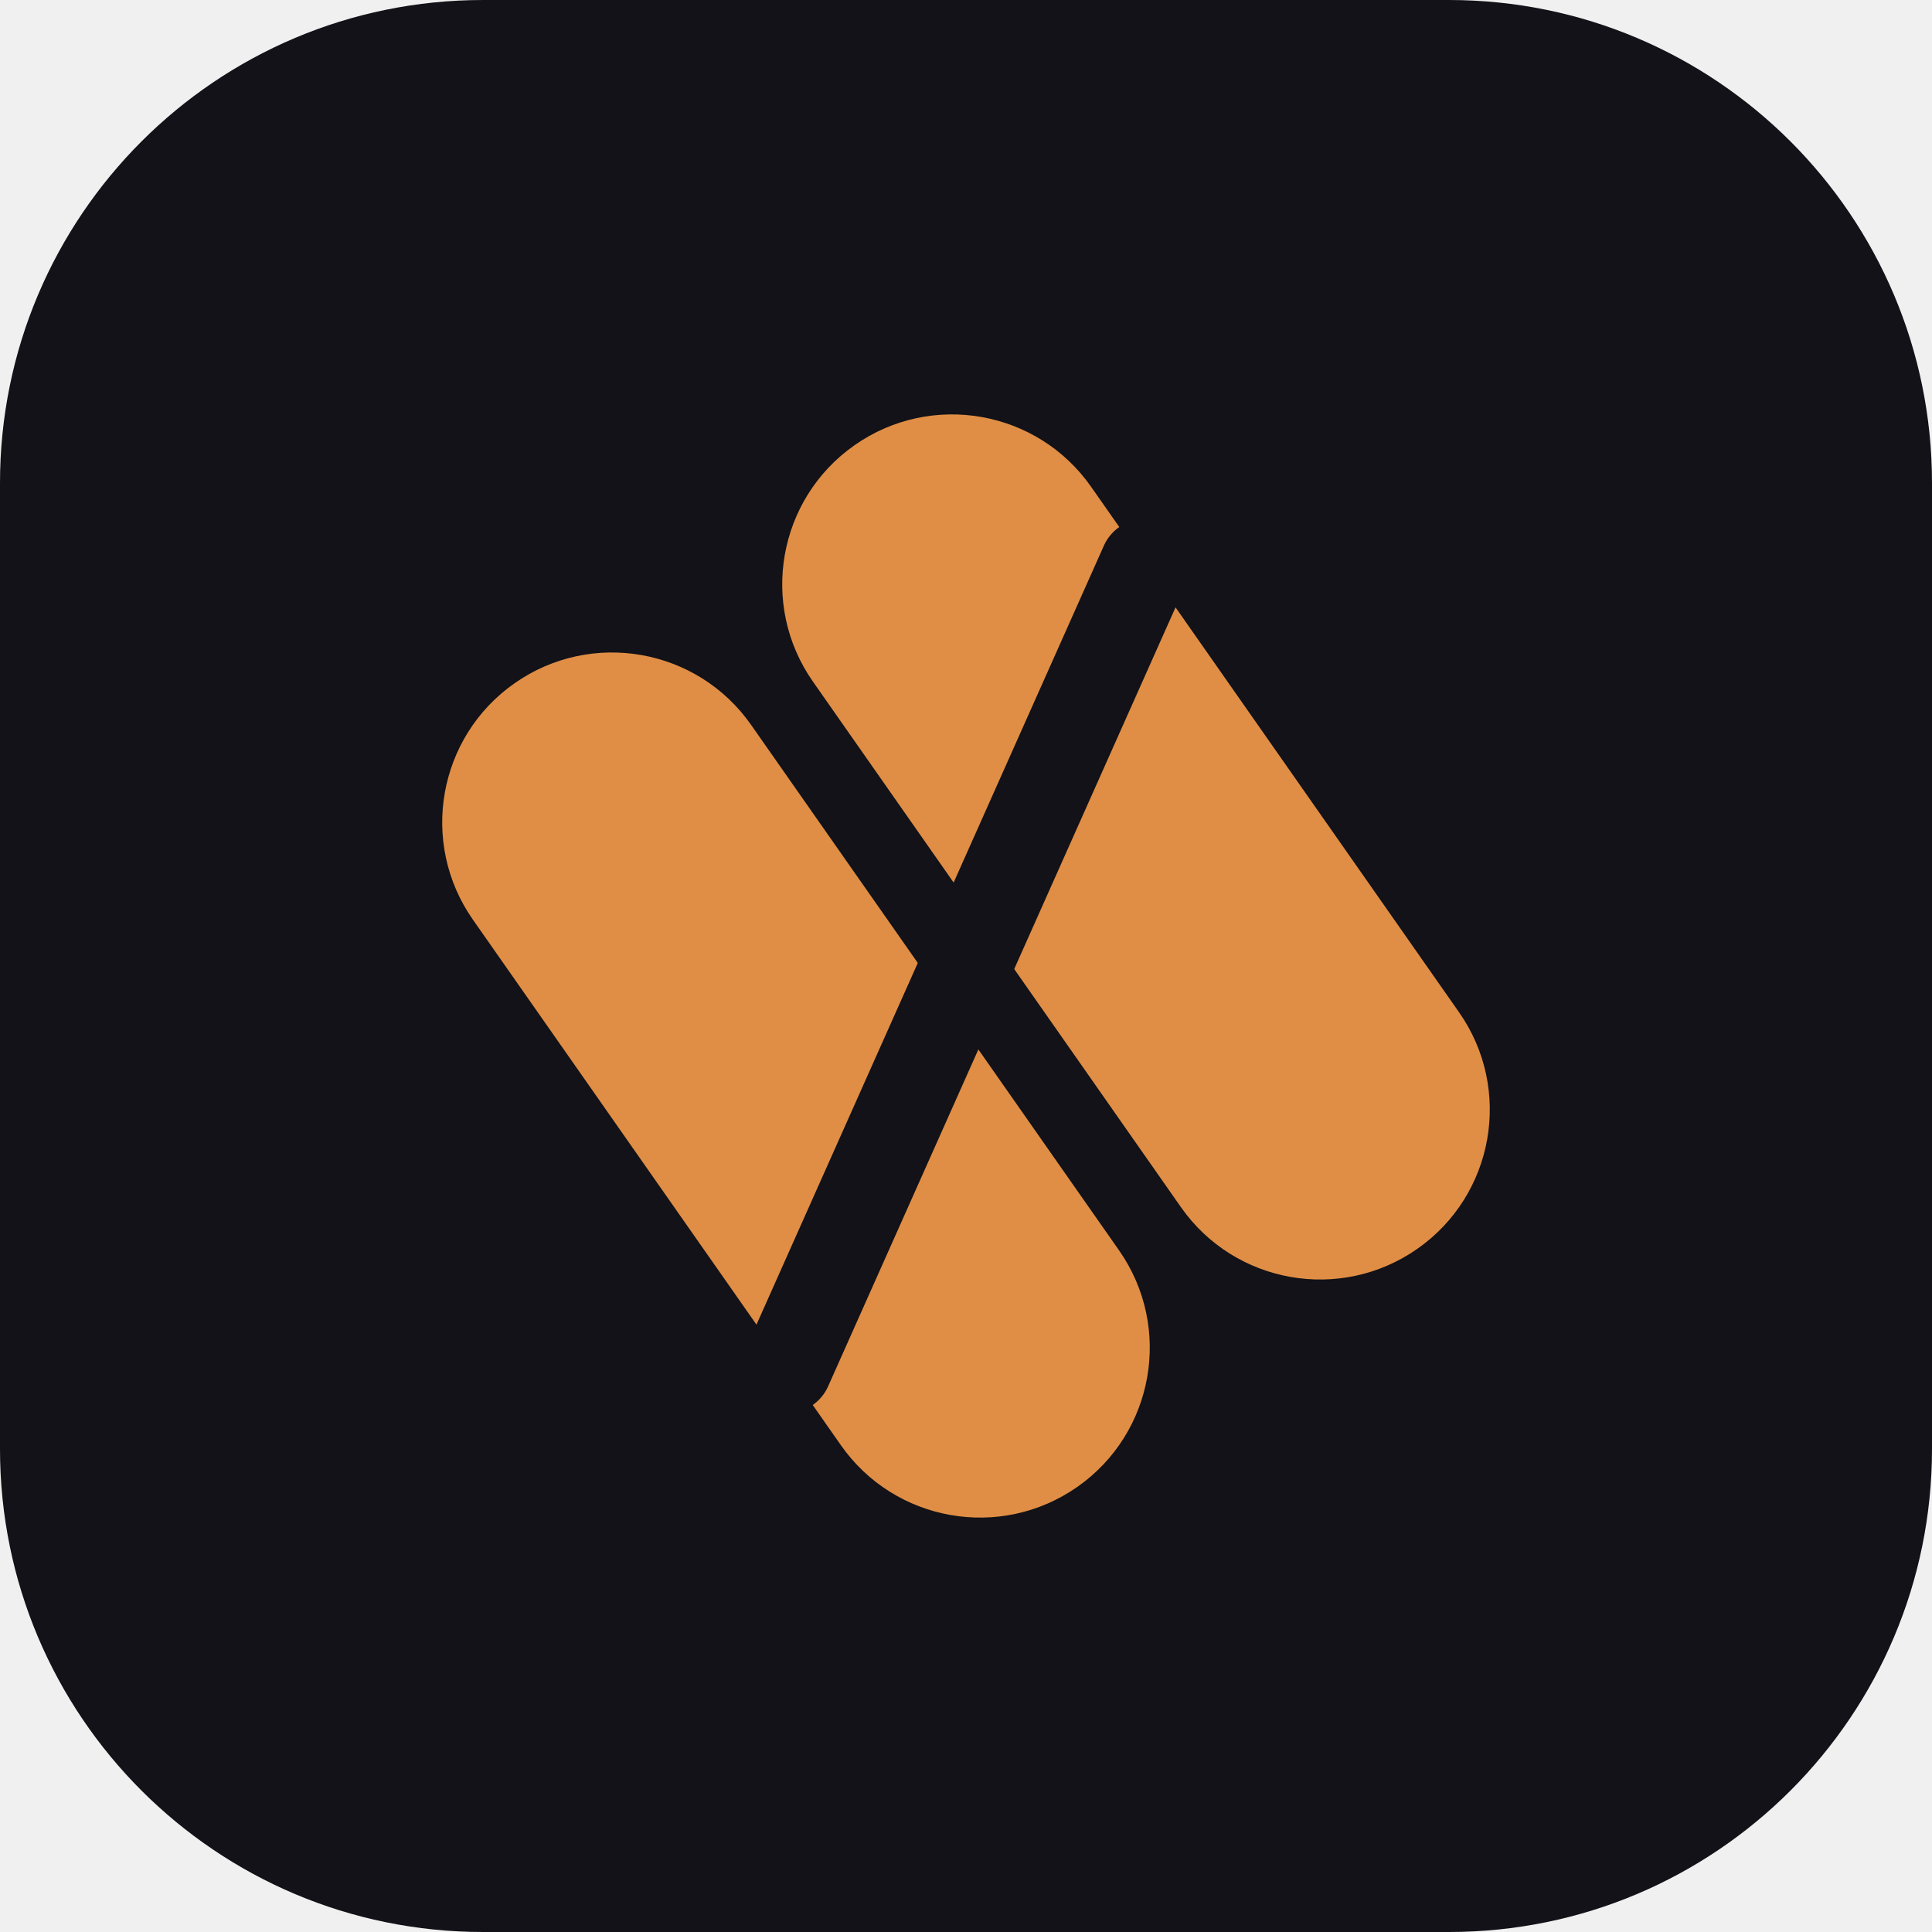
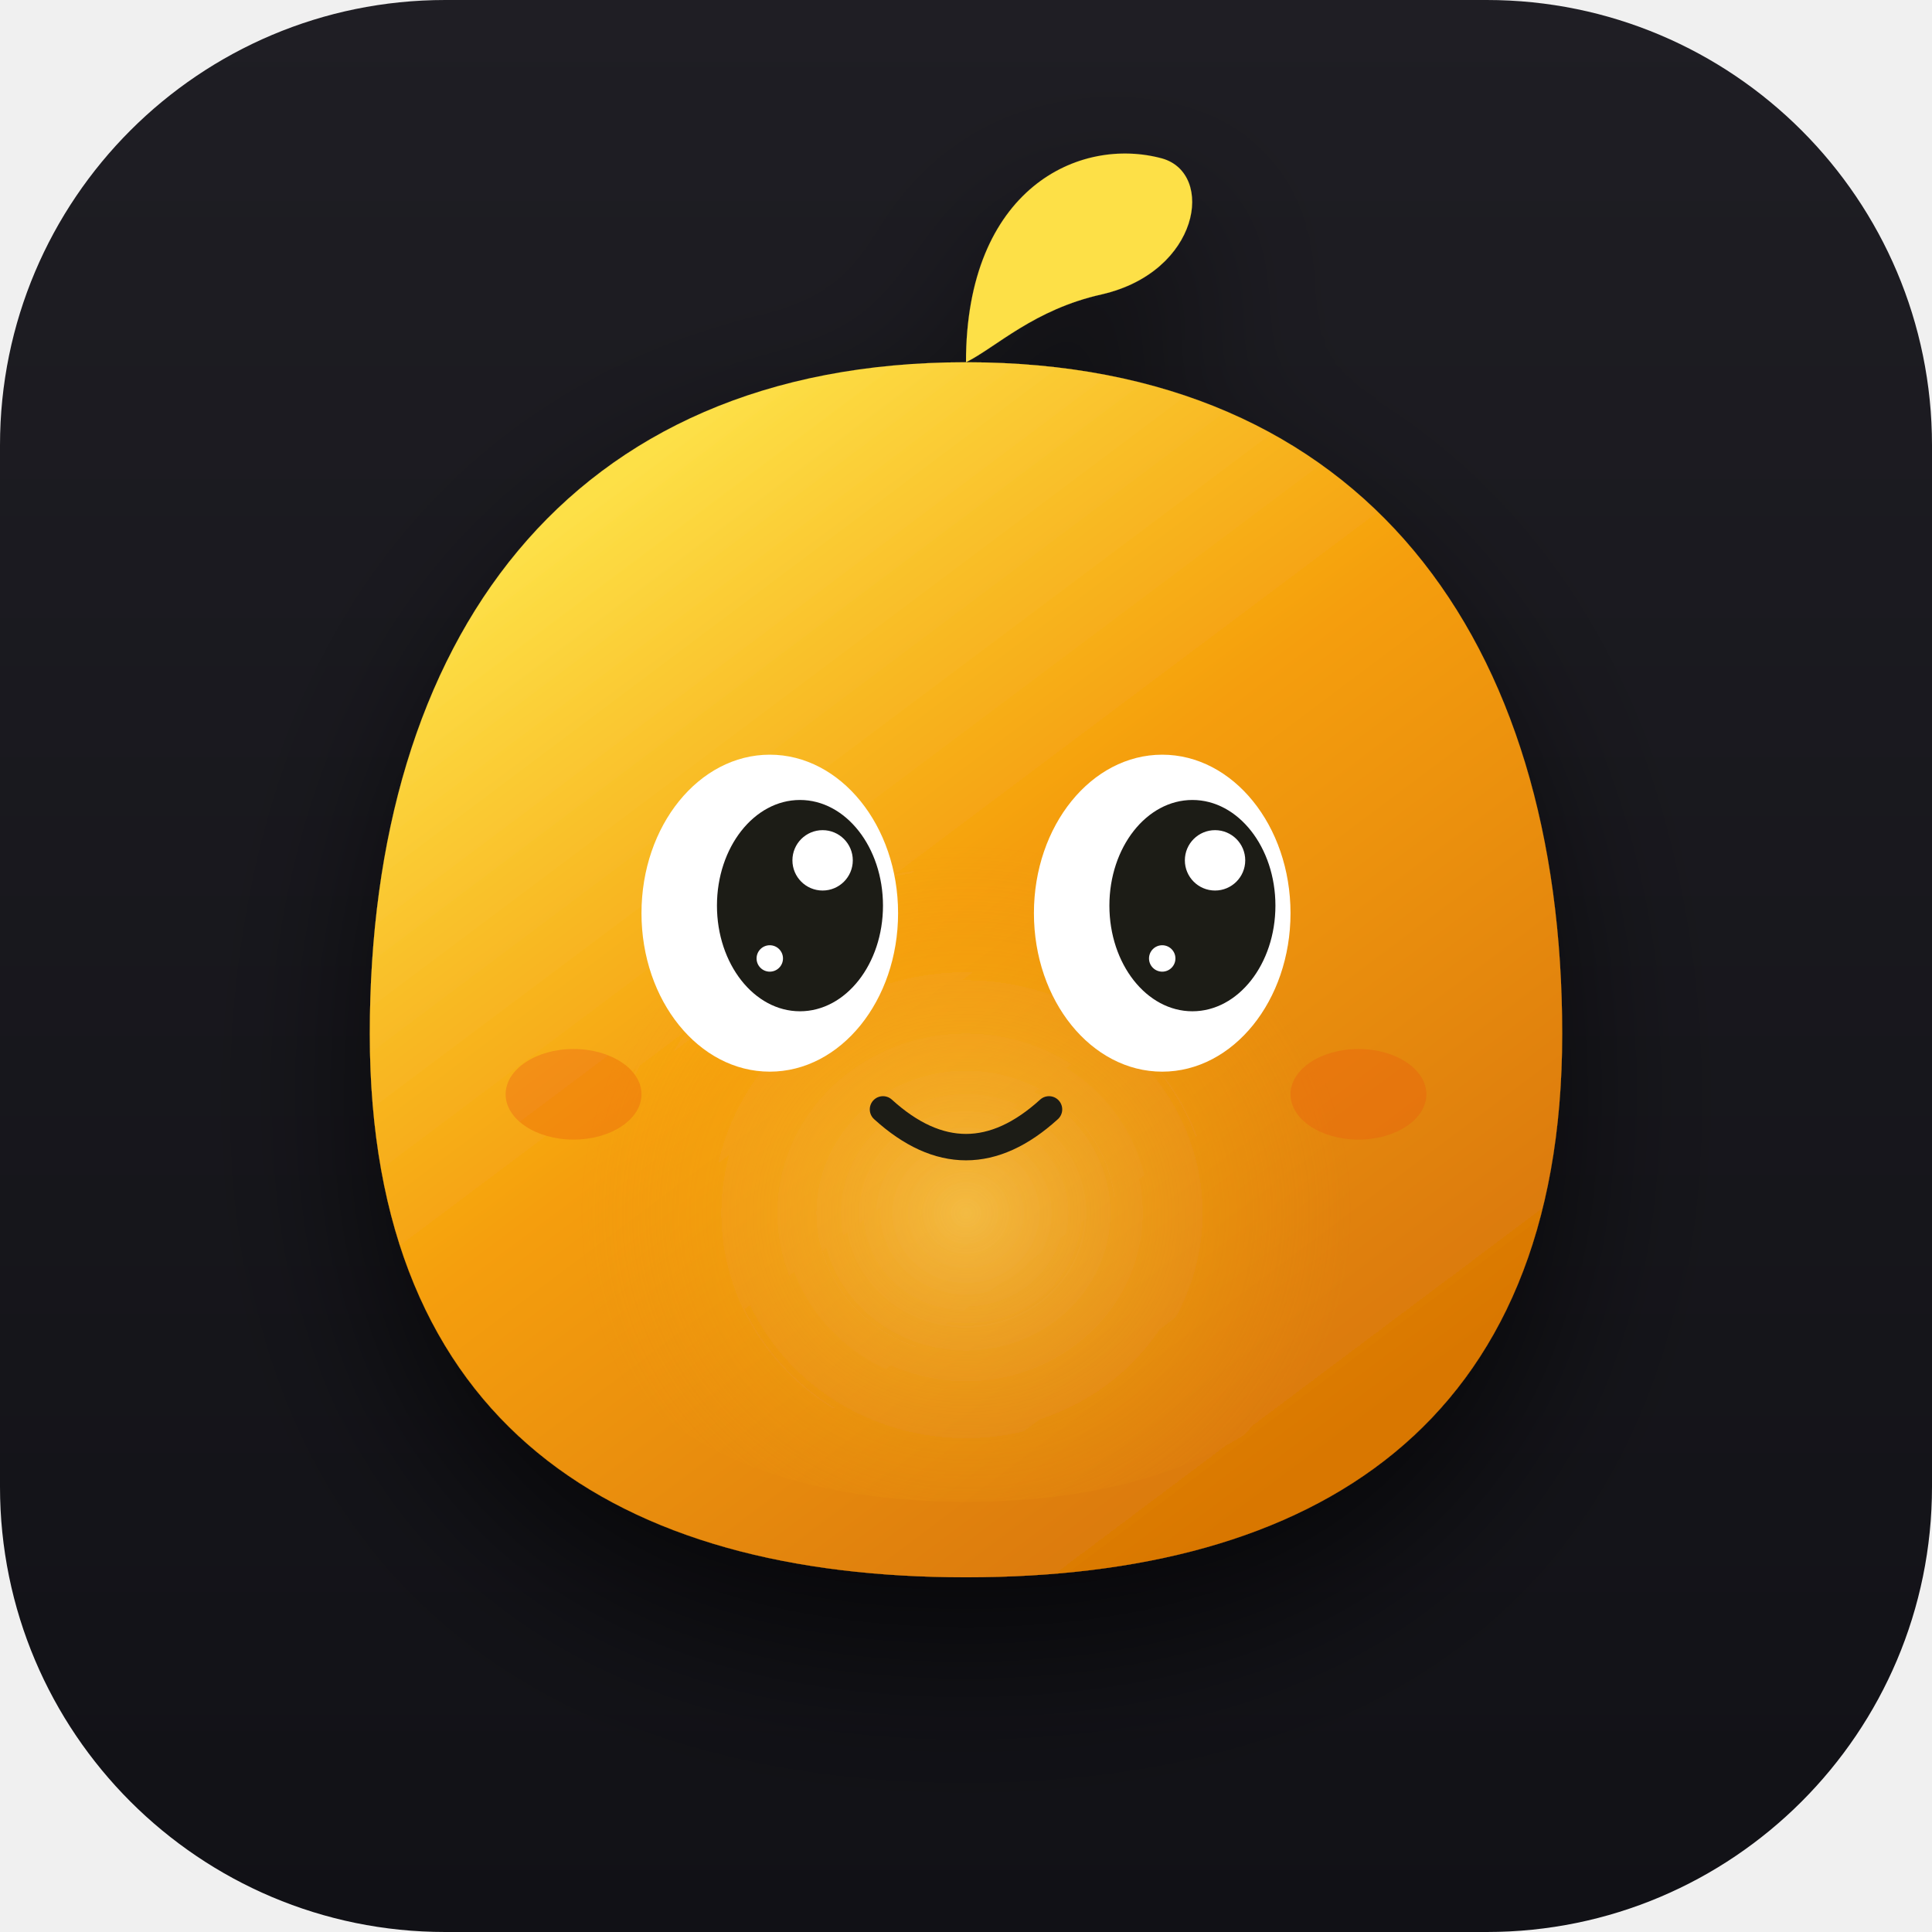
- <svg xmlns="http://www.w3.org/2000/svg" viewBox="0 0 512 512" width="100%" height="100%">
-   <rect width="512" height="512" rx="128" fill="#121218" />
-   <g transform="rotate(-35 256 256)">
-     <rect x="156" y="126" width="90" height="260" rx="45" fill="#E08E45" />
-     <rect x="266" y="126" width="90" height="260" rx="45" fill="#E08E45" />
-     <path d="M 156 316 L 356 196" stroke="#121218" stroke-width="24" stroke-linecap="round" />
+ <svg xmlns="http://www.w3.org/2000/svg" viewBox="0 0 512 512" width="512" height="512">
+   <defs>
+     <linearGradient id="mascotBg" x1="0%" y1="0%" x2="0%" y2="100%">
+       <stop offset="0%" stop-color="#1f1e24" />
+       <stop offset="100%" stop-color="#111116" />
+     </linearGradient>
+     <linearGradient id="bodyGrad" x1="20%" y1="10%" x2="80%" y2="90%">
+       <stop offset="0%" stop-color="#fde047" />
+       <stop offset="45%" stop-color="#f59e0b" />
+       <stop offset="100%" stop-color="#d97706" />
+     </linearGradient>
+     <radialGradient id="bellyGlow" cx="50%" cy="65%" r="45%">
+       <stop offset="0%" stop-color="#fef08a" stop-opacity="0.45" />
+       <stop offset="100%" stop-color="#f59e0b" stop-opacity="0" />
+     </radialGradient>
+     <filter id="charShadow" x="-20%" y="-20%" width="140%" height="140%">
+       <feDropShadow dx="0" dy="20" stdDeviation="22" flood-color="#000000" flood-opacity="0.65" />
+     </filter>
+   </defs>
+   <rect x="0" y="0" width="512" height="512" rx="118" fill="url(#mascotBg)" />
+   <g filter="url(#charShadow)">
+     <path d="M 256 96 C 362 96 414 170 414 274 C 414 378 348 418 256 418 C 164 418 98 378 98 274 C 98 170 150 96 256 96 Z" fill="url(#bodyGrad)" />
+     <path d="M 256 180 C 330 180 370 230 370 300 C 370 370 320 398 256 398 C 192 398 142 370 142 300 C 142 230 182 180 256 180 Z" fill="url(#bellyGlow)" />
+     <path d="M 256 96 C 256 50 286 36 308 42 C 322 46 318 72 292 78 C 274 82 264 92 256 96 Z" fill="#fde047" />
+     <ellipse cx="204" cy="242" rx="34" ry="42" fill="#ffffff" />
+     <ellipse cx="212" cy="240" rx="22" ry="28" fill="#1e1b18" />
+     <circle cx="218" cy="228" r="8" fill="#ffffff" />
+     <circle cx="204" cy="254" r="3.5" fill="#ffffff" />
+     <ellipse cx="308" cy="242" rx="34" ry="42" fill="#ffffff" />
+     <ellipse cx="316" cy="240" rx="22" ry="28" fill="#1e1b18" />
+     <circle cx="322" cy="228" r="8" fill="#ffffff" />
+     <circle cx="308" cy="254" r="3.5" fill="#ffffff" />
+     <ellipse cx="152" cy="290" rx="18" ry="12" fill="#ea580c" opacity="0.35" />
+     <ellipse cx="360" cy="290" rx="18" ry="12" fill="#ea580c" opacity="0.35" />
+     <path d="M 234 294 Q 256 314 278 294" fill="none" stroke="#1e1b18" stroke-width="7" stroke-linecap="round" />
  </g>
</svg>
